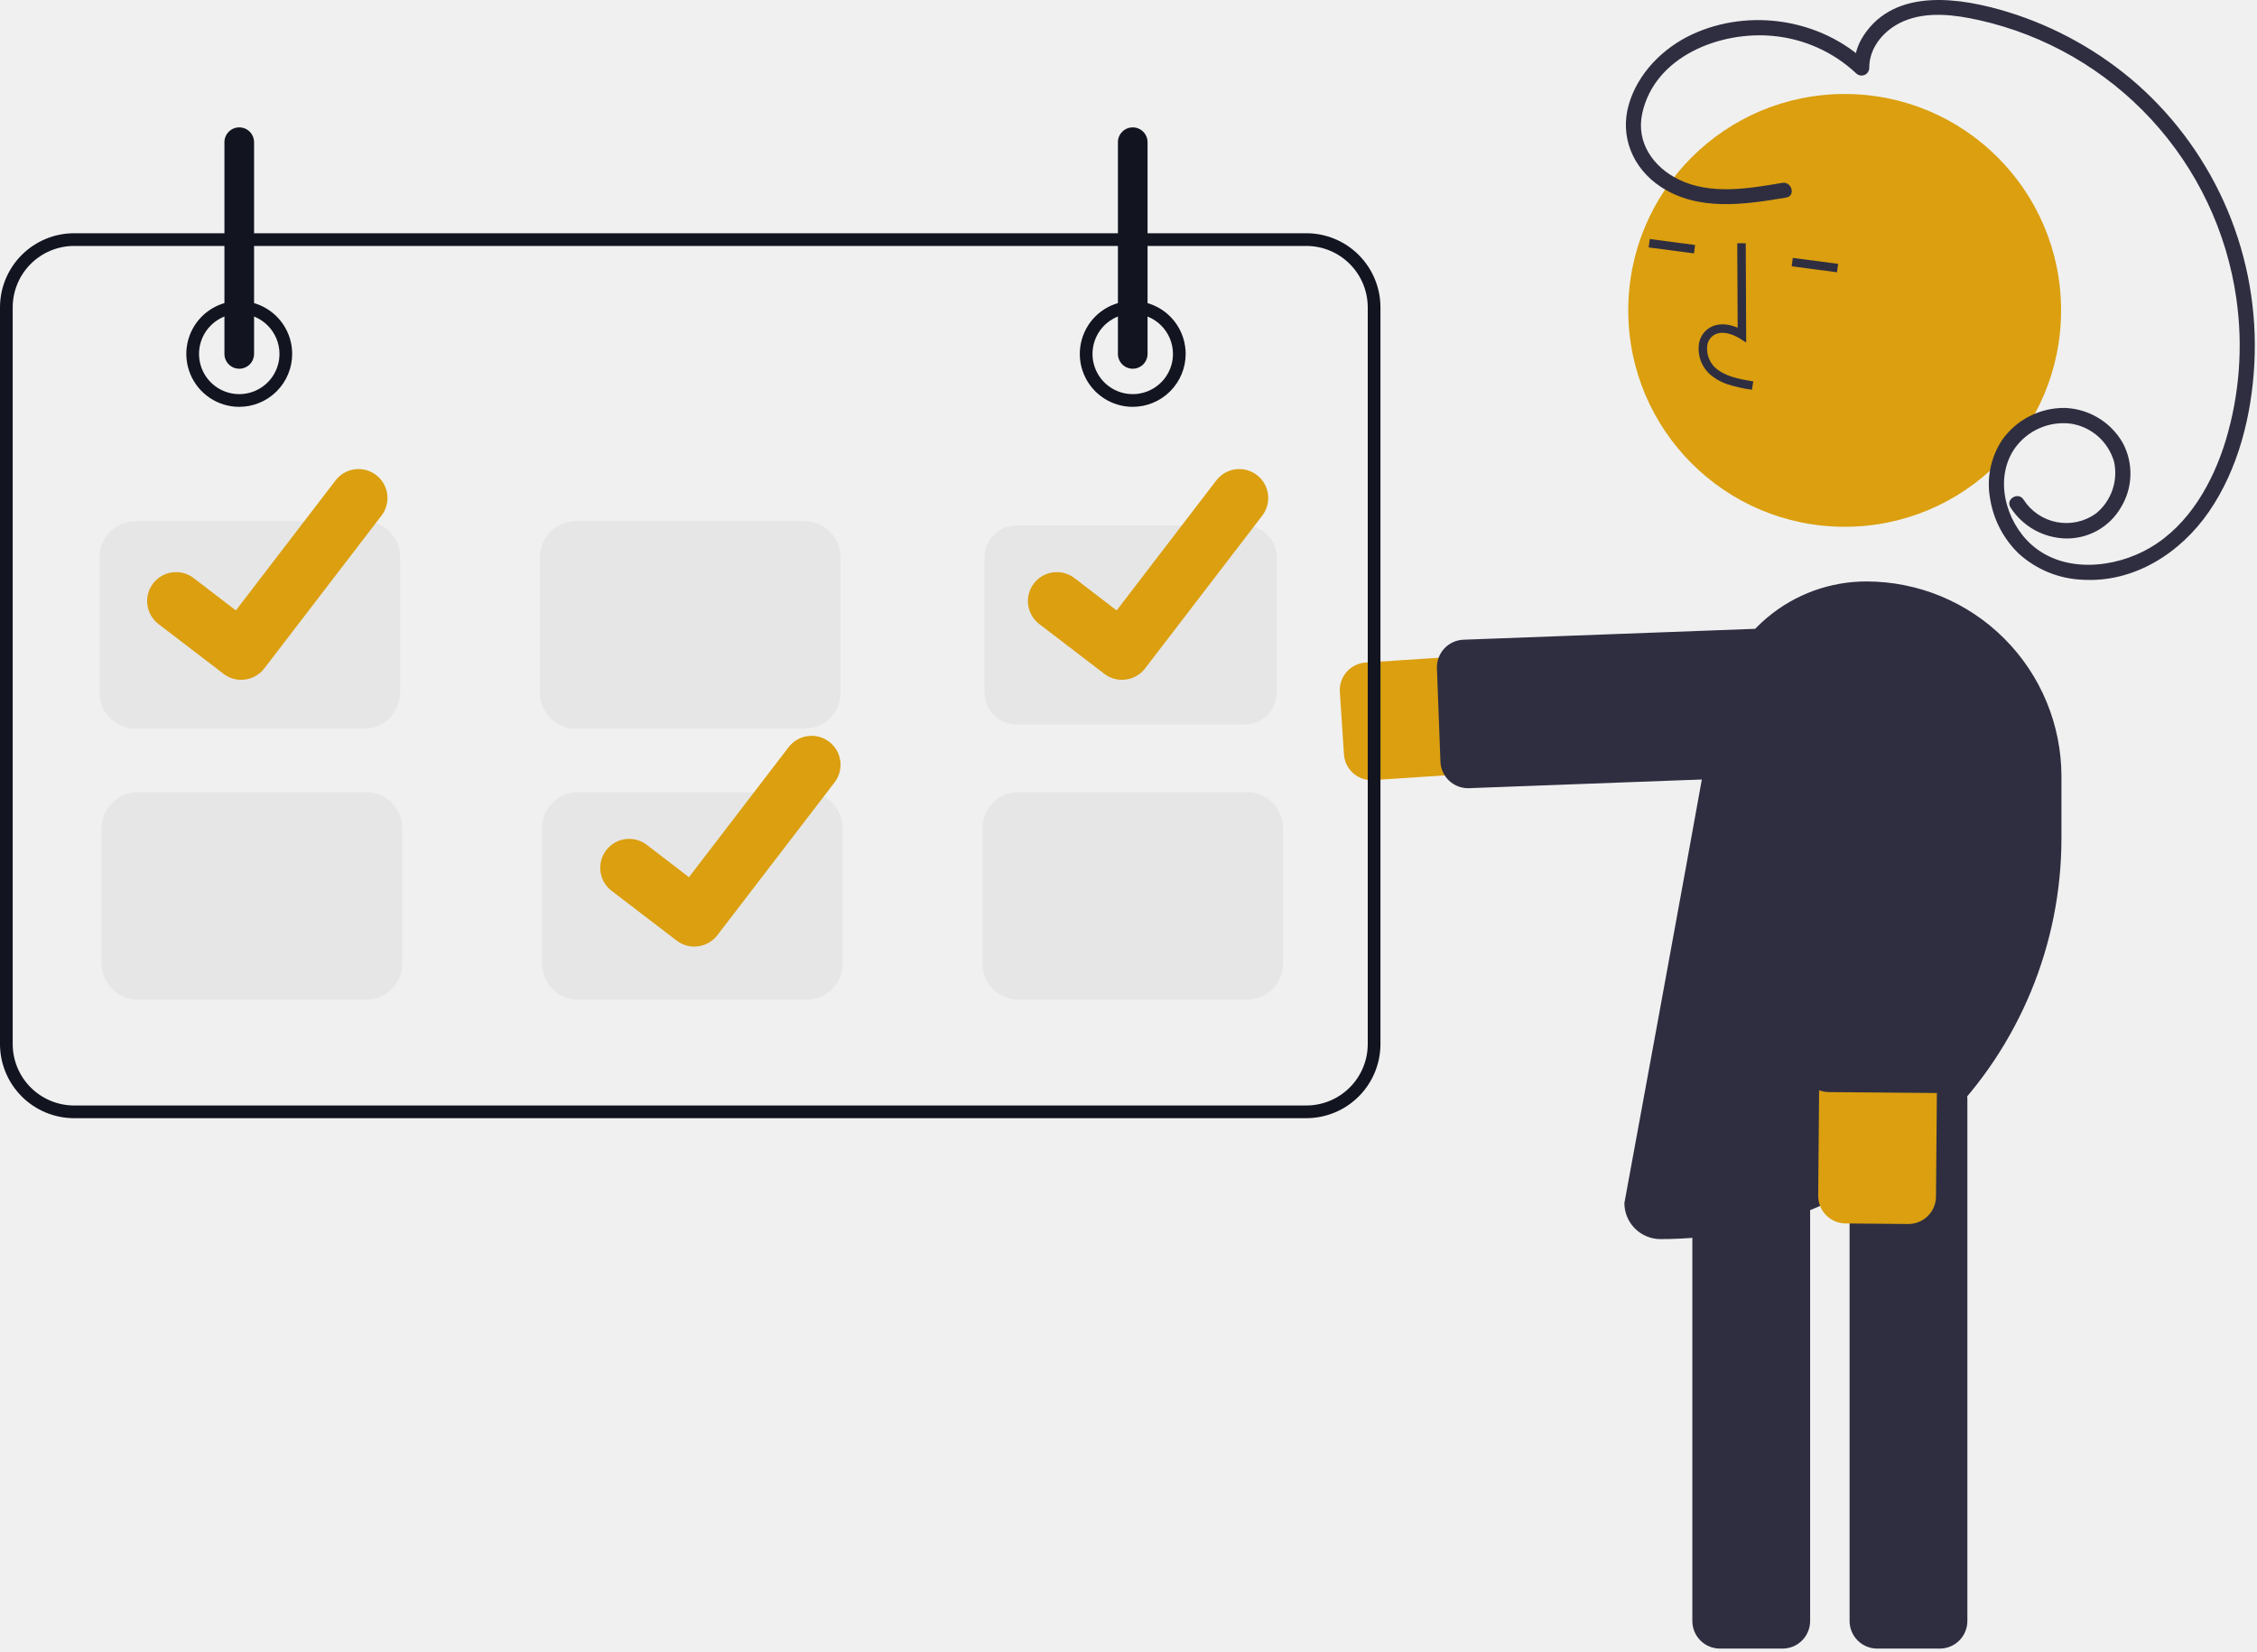
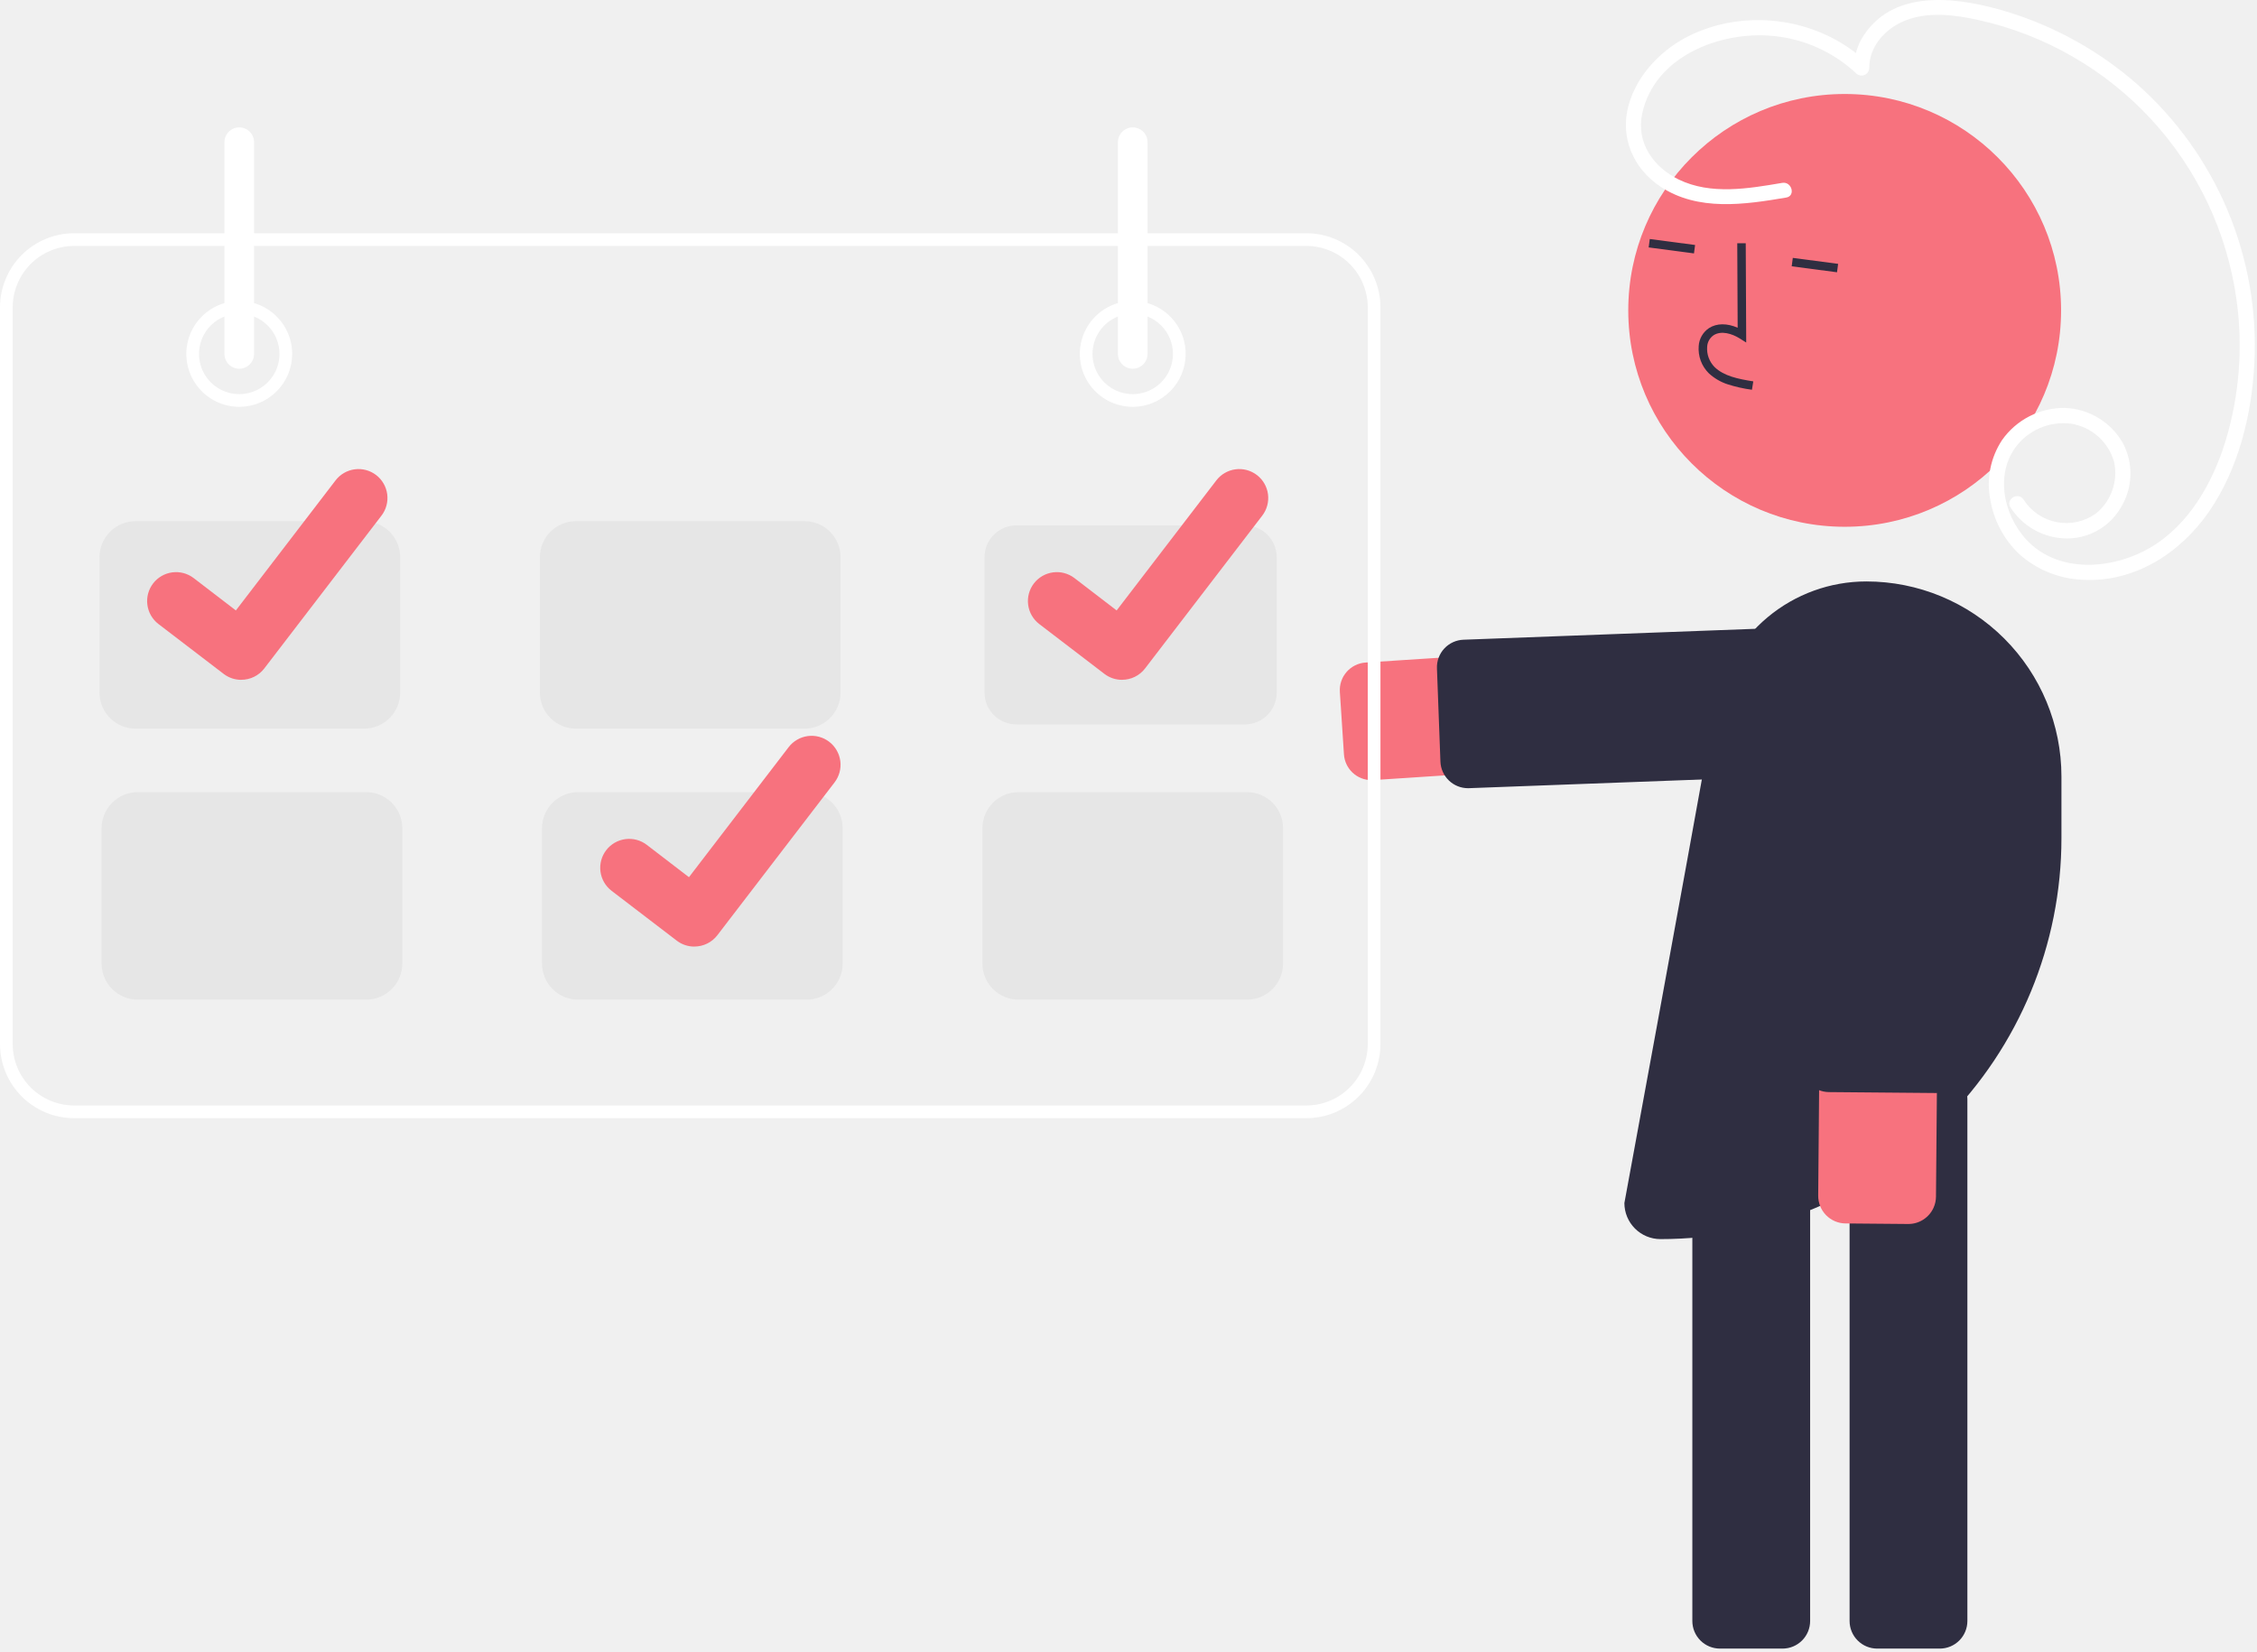
<svg xmlns="http://www.w3.org/2000/svg" width="533" height="390" viewBox="0 0 533 390" fill="none">
  <g clip-path="url(#clip0_7_2)">
-     <path d="M323.87 184.247C322.218 184.245 320.628 183.615 319.423 182.484C318.218 181.354 317.488 179.808 317.38 178.16L316.413 163.401C316.3 161.677 316.877 159.979 318.016 158.68C319.155 157.382 320.763 156.588 322.487 156.475L438.114 148.903C441.793 148.665 445.417 149.897 448.188 152.33C450.959 154.762 452.651 158.195 452.892 161.874C453.133 165.553 451.903 169.177 449.473 171.95C447.043 174.723 443.611 176.418 439.932 176.661L324.305 184.233C324.16 184.242 324.014 184.247 323.87 184.247Z" fill="#DB9F0F" />
+     <path d="M323.87 184.247C322.218 184.245 320.628 183.615 319.423 182.484C318.218 181.354 317.488 179.808 317.38 178.16L316.413 163.401C316.3 161.677 316.877 159.979 318.016 158.68C319.155 157.382 320.763 156.588 322.487 156.475L438.114 148.903C441.793 148.665 445.417 149.897 448.188 152.33C450.959 154.762 452.651 158.195 452.892 161.874C453.133 165.553 451.903 169.177 449.473 171.95C447.043 174.723 443.611 176.418 439.932 176.661L324.305 184.233C324.16 184.242 324.014 184.247 323.87 184.247Z" fill="#F7727E" />
    <path d="M346.67 186.15C344.985 186.147 343.367 185.493 342.155 184.324C340.942 183.155 340.228 181.562 340.163 179.879L339.34 157.836C339.308 156.981 339.444 156.128 339.742 155.326C340.04 154.524 340.492 153.789 341.074 153.162C341.656 152.535 342.356 152.029 343.133 151.672C343.911 151.316 344.751 151.116 345.605 151.084L440.689 147.53C442.415 147.466 444.096 148.09 445.362 149.265C446.629 150.44 447.376 152.07 447.441 153.796L448.265 175.84C448.297 176.695 448.16 177.547 447.862 178.349C447.565 179.151 447.112 179.886 446.53 180.513C445.948 181.14 445.249 181.647 444.471 182.003C443.694 182.36 442.854 182.56 441.999 182.592L346.916 186.145C346.834 186.149 346.751 186.15 346.67 186.15Z" fill="#2F2E41" />
    <path d="M458.092 389.352H443.301C441.574 389.35 439.919 388.663 438.698 387.442C437.477 386.221 436.79 384.565 436.788 382.838V259.569C436.79 257.842 437.477 256.186 438.698 254.965C439.919 253.744 441.574 253.057 443.301 253.055H458.092C459.819 253.057 461.474 253.744 462.695 254.965C463.916 256.186 464.603 257.842 464.605 259.569V382.838C464.603 384.565 463.916 386.221 462.695 387.442C461.474 388.663 459.819 389.35 458.092 389.352V389.352Z" fill="#2F2E41" />
    <path d="M420.957 389.352H406.167C404.44 389.35 402.784 388.663 401.563 387.442C400.342 386.221 399.655 384.565 399.653 382.838V259.569C399.655 257.842 400.342 256.186 401.563 254.965C402.784 253.744 404.44 253.057 406.167 253.055H420.957C422.684 253.057 424.339 253.744 425.561 254.965C426.782 256.186 427.469 257.842 427.47 259.569V382.838C427.469 384.565 426.782 386.221 425.561 387.442C424.339 388.663 422.684 389.35 420.957 389.352V389.352Z" fill="#2F2E41" />
-     <path d="M435.628 124.41C463.853 124.41 486.734 101.529 486.734 73.305C486.734 45.08 463.853 22.199 435.628 22.199C407.403 22.199 384.522 45.08 384.522 73.305C384.522 101.529 407.403 124.41 435.628 124.41Z" fill="#DB9F0F" />
+     <path d="M435.628 124.41C463.853 124.41 486.734 101.529 486.734 73.305C486.734 45.08 463.853 22.199 435.628 22.199C407.403 22.199 384.522 45.08 384.522 73.305C384.522 101.529 407.403 124.41 435.628 124.41Z" fill="#F7727E" />
    <path d="M407.965 90.754C406.321 90.214 404.812 89.328 403.539 88.156C402.695 87.319 402.045 86.308 401.634 85.193C401.222 84.079 401.059 82.888 401.156 81.703C401.21 80.86 401.458 80.04 401.881 79.308C402.304 78.576 402.89 77.951 403.594 77.484C405.422 76.311 407.866 76.308 410.355 77.404L410.26 57.453L412.264 57.444L412.375 80.898L410.831 79.927C409.04 78.803 406.483 78.011 404.676 79.171C404.23 79.477 403.86 79.882 403.595 80.355C403.331 80.827 403.179 81.354 403.152 81.895C403.084 82.777 403.207 83.663 403.513 84.494C403.819 85.324 404.3 86.078 404.923 86.706C407.136 88.82 410.365 89.481 414.047 90.072L413.729 92.05C411.773 91.791 409.844 91.357 407.965 90.754V90.754Z" fill="#2F2E41" />
    <path d="M389.602 56.448L389.34 58.434L400.041 59.847L400.303 57.861L389.602 56.448Z" fill="#2F2E41" />
    <path d="M423.379 60.905L423.116 62.892L433.817 64.305L434.08 62.318L423.379 60.905Z" fill="#2F2E41" />
    <path d="M392.123 292.642H392.123C389.865 292.64 387.7 291.741 386.103 290.145C384.506 288.548 383.608 286.383 383.606 284.125C383.606 284.125 397.185 210.447 404.945 167.264C406.453 158.867 410.865 151.267 417.409 145.794C423.953 140.32 432.213 137.321 440.744 137.321H440.744C452.964 137.321 464.683 142.175 473.324 150.816C481.965 159.457 486.819 171.176 486.819 183.396V197.946C486.819 223.061 476.843 247.147 459.084 264.906C441.325 282.665 417.238 292.642 392.123 292.642V292.642Z" fill="#2F2E41" />
-     <path d="M456.601 285.267C456.077 286.41 455.234 287.377 454.173 288.052C453.112 288.727 451.879 289.081 450.621 289.072L435.831 288.943C434.976 288.936 434.131 288.76 433.343 288.426C432.556 288.092 431.842 287.606 431.242 286.996C430.643 286.386 430.169 285.663 429.849 284.87C429.529 284.077 429.368 283.229 429.375 282.373L430.38 166.503C430.394 164.676 430.769 162.87 431.482 161.188C432.195 159.506 433.233 157.98 434.536 156.699C435.838 155.418 437.381 154.406 439.075 153.722C440.769 153.037 442.581 152.693 444.408 152.708C446.235 152.724 448.041 153.1 449.723 153.814C451.405 154.528 452.929 155.566 454.21 156.87C455.49 158.173 456.501 159.716 457.185 161.411C457.869 163.105 458.212 164.918 458.195 166.745L457.191 282.615C457.184 283.53 456.983 284.434 456.601 285.267Z" fill="#DB9F0F" />
+     <path d="M456.601 285.267C456.077 286.41 455.234 287.377 454.173 288.052C453.112 288.727 451.879 289.081 450.621 289.072L435.831 288.943C434.976 288.936 434.131 288.76 433.343 288.426C432.556 288.092 431.842 287.606 431.242 286.996C430.643 286.386 430.169 285.663 429.849 284.87C429.529 284.077 429.368 283.229 429.375 282.373L430.38 166.503C430.394 164.676 430.769 162.87 431.482 161.188C432.195 159.506 433.233 157.98 434.536 156.699C435.838 155.418 437.381 154.406 439.075 153.722C440.769 153.037 442.581 152.693 444.408 152.708C446.235 152.724 448.041 153.1 449.723 153.814C451.405 154.528 452.929 155.566 454.21 156.87C455.49 158.173 456.501 159.716 457.185 161.411C457.869 163.105 458.212 164.918 458.195 166.745L457.191 282.615C457.184 283.53 456.983 284.434 456.601 285.267Z" fill="#F7727E" />
    <path d="M463.135 254.334C462.611 255.477 461.768 256.445 460.707 257.12C459.646 257.795 458.412 258.149 457.155 258.139L431.893 257.92C430.166 257.903 428.517 257.202 427.307 255.97C426.096 254.739 425.424 253.077 425.437 251.35L426.262 156.204C426.269 155.349 426.445 154.503 426.779 153.716C427.113 152.929 427.599 152.215 428.209 151.615C428.819 151.016 429.542 150.542 430.335 150.222C431.128 149.901 431.976 149.74 432.831 149.748L458.093 149.966C458.948 149.974 459.794 150.15 460.581 150.484C461.368 150.818 462.082 151.304 462.682 151.914C463.281 152.524 463.755 153.246 464.075 154.039C464.396 154.832 464.557 155.681 464.549 156.536L463.725 251.682C463.717 252.598 463.517 253.502 463.135 254.334V254.334Z" fill="#2F2E41" />
-     <path d="M420.877 43.19C412.913 44.542 404.021 46.087 396.432 42.394C390.459 39.487 386.352 33.682 387.807 26.86C390.702 13.284 406.244 7.282 418.735 8.494C426.08 9.179 432.987 12.294 438.365 17.345C438.62 17.586 438.939 17.749 439.285 17.813C439.63 17.877 439.986 17.839 440.311 17.705C440.635 17.57 440.914 17.345 441.113 17.055C441.312 16.766 441.423 16.425 441.432 16.074C441.379 11.065 445.127 6.884 449.568 4.997C455.128 2.635 461.588 3.479 467.302 4.743C482.937 8.23 497.137 16.403 508.007 28.17C518.876 39.937 525.898 54.739 528.136 70.601C529.728 81.768 528.874 93.147 525.635 103.952C522.604 113.911 517.005 123.921 507.787 129.34C499.48 134.223 487.402 135.48 479.737 128.63C473.597 123.142 470.83 112.884 475.867 105.785C477.351 103.727 479.365 102.108 481.694 101.101C484.023 100.094 486.582 99.736 489.098 100.065C491.478 100.441 493.7 101.492 495.501 103.093C497.301 104.695 498.604 106.779 499.256 109.098C499.734 111.326 499.586 113.642 498.829 115.791C498.073 117.94 496.737 119.838 494.968 121.274C493.647 122.224 492.145 122.894 490.556 123.245C488.967 123.596 487.322 123.62 485.724 123.314C484.125 123.009 482.605 122.382 481.257 121.47C479.908 120.558 478.76 119.382 477.881 118.012C476.66 116.053 473.55 117.855 474.778 119.826C476.188 122.031 478.12 123.855 480.403 125.136C482.686 126.416 485.249 127.114 487.866 127.167C490.475 127.215 493.049 126.568 495.325 125.294C497.601 124.019 499.498 122.162 500.82 119.913C502.238 117.618 503.027 114.99 503.107 112.293C503.186 109.597 502.555 106.927 501.275 104.552C499.875 102.13 497.881 100.105 495.481 98.668C493.081 97.231 490.355 96.429 487.559 96.339C484.659 96.316 481.797 96.999 479.219 98.329C476.642 99.659 474.426 101.595 472.764 103.972C470.074 108.084 469.082 113.078 469.996 117.906C470.805 122.816 473.182 127.333 476.771 130.781C480.925 134.541 486.273 136.716 491.873 136.923C504.058 137.618 514.935 130.598 521.656 120.841C528.629 110.716 531.748 98.01 532.376 85.863C533.016 73.483 530.856 61.117 526.056 49.687C521.255 38.257 513.939 28.057 504.651 19.846C495.817 12.114 485.457 6.326 474.242 2.856C463.141 -0.545 447.641 -3.024 440.144 8.319C438.619 10.616 437.816 13.317 437.838 16.074L440.906 14.803C430.059 4.439 413.008 1.819 399.464 8.191C392.661 11.391 386.764 17.341 384.649 24.678C382.455 32.291 385.628 39.763 392.135 44.08C400.99 49.956 411.971 48.329 421.832 46.655C424.107 46.269 423.143 42.805 420.877 43.19V43.19Z" fill="#2F2E41" />
-     <path d="M308.5 264.084H17.5C12.86 264.078 8.412 262.233 5.131 258.952C1.851 255.671 0.005 251.223 0 246.584V72.584C0.005 67.944 1.851 63.496 5.131 60.215C8.412 56.934 12.86 55.089 17.5 55.084H308.5C313.14 55.089 317.588 56.934 320.869 60.215C324.149 63.496 325.995 67.944 326 72.584V246.584C325.995 251.223 324.149 255.671 320.869 258.952C317.588 262.233 313.14 264.078 308.5 264.084ZM17.5 58.084C13.656 58.088 9.97 59.617 7.252 62.335C4.534 65.054 3.004 68.739 3 72.584V246.584C3.004 250.428 4.534 254.113 7.252 256.832C9.97 259.55 13.656 261.079 17.5 261.084H308.5C312.344 261.079 316.03 259.55 318.748 256.832C321.466 254.113 322.996 250.428 323 246.584V72.584C322.996 68.739 321.466 65.054 318.748 62.335C316.03 59.617 312.344 58.088 308.5 58.084H17.5Z" fill="#121420" />
-     <path d="M56.5 96.084C54.028 96.084 51.611 95.35 49.555 93.977C47.5 92.603 45.898 90.651 44.952 88.367C44.005 86.083 43.758 83.57 44.24 81.145C44.722 78.72 45.913 76.493 47.661 74.745C49.409 72.997 51.637 71.806 54.061 71.324C56.486 70.841 58.999 71.089 61.284 72.035C63.568 72.981 65.52 74.583 66.893 76.639C68.267 78.695 69 81.111 69 83.584C68.996 86.898 67.678 90.075 65.335 92.418C62.991 94.762 59.814 96.08 56.5 96.084V96.084ZM56.5 74.084C54.621 74.084 52.784 74.641 51.222 75.685C49.66 76.728 48.442 78.212 47.723 79.948C47.004 81.684 46.816 83.594 47.182 85.437C47.549 87.28 48.454 88.972 49.782 90.301C51.111 91.63 52.804 92.534 54.647 92.901C56.489 93.268 58.4 93.079 60.136 92.36C61.871 91.641 63.355 90.424 64.399 88.862C65.443 87.299 66 85.463 66 83.584C65.997 81.065 64.995 78.65 63.214 76.869C61.433 75.088 59.019 74.086 56.5 74.084Z" fill="#121420" />
-     <path d="M267.5 96.084C265.028 96.084 262.611 95.35 260.555 93.977C258.5 92.603 256.898 90.651 255.951 88.367C255.005 86.083 254.758 83.57 255.24 81.145C255.723 78.72 256.913 76.493 258.661 74.745C260.409 72.997 262.637 71.806 265.061 71.324C267.486 70.841 269.999 71.089 272.284 72.035C274.568 72.981 276.52 74.583 277.893 76.639C279.267 78.695 280 81.111 280 83.584C279.996 86.898 278.678 90.075 276.335 92.418C273.991 94.762 270.814 96.08 267.5 96.084V96.084ZM267.5 74.084C265.621 74.084 263.784 74.641 262.222 75.685C260.66 76.728 259.442 78.212 258.723 79.948C258.004 81.684 257.816 83.594 258.183 85.437C258.549 87.28 259.454 88.972 260.782 90.301C262.111 91.63 263.804 92.534 265.647 92.901C267.489 93.268 269.4 93.079 271.136 92.36C272.871 91.641 274.355 90.424 275.399 88.862C276.443 87.299 277 85.463 277 83.584C276.997 81.065 275.995 78.65 274.214 76.869C272.433 75.088 270.019 74.086 267.5 74.084V74.084Z" fill="#121420" />
+     <path d="M420.877 43.19C412.913 44.542 404.021 46.087 396.432 42.394C390.459 39.487 386.352 33.682 387.807 26.86C390.702 13.284 406.244 7.282 418.735 8.494C426.08 9.179 432.987 12.294 438.365 17.345C438.62 17.586 438.939 17.749 439.285 17.813C439.63 17.877 439.986 17.839 440.311 17.705C440.635 17.57 440.914 17.345 441.113 17.055C441.312 16.766 441.423 16.425 441.432 16.074C441.379 11.065 445.127 6.884 449.568 4.997C455.128 2.635 461.588 3.479 467.302 4.743C482.937 8.23 497.137 16.403 508.007 28.17C518.876 39.937 525.898 54.739 528.136 70.601C529.728 81.768 528.874 93.147 525.635 103.952C522.604 113.911 517.005 123.921 507.787 129.34C499.48 134.223 487.402 135.48 479.737 128.63C473.597 123.142 470.83 112.884 475.867 105.785C477.351 103.727 479.365 102.108 481.694 101.101C484.023 100.094 486.582 99.736 489.098 100.065C491.478 100.441 493.7 101.492 495.501 103.093C497.301 104.695 498.604 106.779 499.256 109.098C499.734 111.326 499.586 113.642 498.829 115.791C498.073 117.94 496.737 119.838 494.968 121.274C493.647 122.224 492.145 122.894 490.556 123.245C488.967 123.596 487.322 123.62 485.724 123.314C484.125 123.009 482.605 122.382 481.257 121.47C479.908 120.558 478.76 119.382 477.881 118.012C476.66 116.053 473.55 117.855 474.778 119.826C476.188 122.031 478.12 123.855 480.403 125.136C482.686 126.416 485.249 127.114 487.866 127.167C490.475 127.215 493.049 126.568 495.325 125.294C497.601 124.019 499.498 122.162 500.82 119.913C502.238 117.618 503.027 114.99 503.107 112.293C503.186 109.597 502.555 106.927 501.275 104.552C499.875 102.13 497.881 100.105 495.481 98.668C493.081 97.231 490.355 96.429 487.559 96.339C484.659 96.316 481.797 96.999 479.219 98.329C476.642 99.659 474.426 101.595 472.764 103.972C470.074 108.084 469.082 113.078 469.996 117.906C470.805 122.816 473.182 127.333 476.771 130.781C480.925 134.541 486.273 136.716 491.873 136.923C504.058 137.618 514.935 130.598 521.656 120.841C528.629 110.716 531.748 98.01 532.376 85.863C533.016 73.483 530.856 61.117 526.056 49.687C521.255 38.257 513.939 28.057 504.651 19.846C495.817 12.114 485.457 6.326 474.242 2.856C463.141 -0.545 447.641 -3.024 440.144 8.319C438.619 10.616 437.816 13.317 437.838 16.074L440.906 14.803C430.059 4.439 413.008 1.819 399.464 8.191C392.661 11.391 386.764 17.341 384.649 24.678C382.455 32.291 385.628 39.763 392.135 44.08C400.99 49.956 411.971 48.329 421.832 46.655C424.107 46.269 423.143 42.805 420.877 43.19V43.19Z" fill="white" />
+     <path d="M308.5 264.084H17.5C12.86 264.078 8.412 262.233 5.131 258.952C1.851 255.671 0.005 251.223 0 246.584V72.584C0.005 67.944 1.851 63.496 5.131 60.215C8.412 56.934 12.86 55.089 17.5 55.084H308.5C313.14 55.089 317.588 56.934 320.869 60.215C324.149 63.496 325.995 67.944 326 72.584V246.584C325.995 251.223 324.149 255.671 320.869 258.952C317.588 262.233 313.14 264.078 308.5 264.084ZM17.5 58.084C13.656 58.088 9.97 59.617 7.252 62.335C4.534 65.054 3.004 68.739 3 72.584V246.584C3.004 250.428 4.534 254.113 7.252 256.832C9.97 259.55 13.656 261.079 17.5 261.084H308.5C312.344 261.079 316.03 259.55 318.748 256.832C321.466 254.113 322.996 250.428 323 246.584V72.584C322.996 68.739 321.466 65.054 318.748 62.335C316.03 59.617 312.344 58.088 308.5 58.084H17.5Z" fill="white" />
+     <path d="M56.5 96.084C54.028 96.084 51.611 95.35 49.555 93.977C47.5 92.603 45.898 90.651 44.952 88.367C44.005 86.083 43.758 83.57 44.24 81.145C44.722 78.72 45.913 76.493 47.661 74.745C49.409 72.997 51.637 71.806 54.061 71.324C56.486 70.841 58.999 71.089 61.284 72.035C63.568 72.981 65.52 74.583 66.893 76.639C68.267 78.695 69 81.111 69 83.584C68.996 86.898 67.678 90.075 65.335 92.418C62.991 94.762 59.814 96.08 56.5 96.084V96.084ZM56.5 74.084C54.621 74.084 52.784 74.641 51.222 75.685C49.66 76.728 48.442 78.212 47.723 79.948C47.004 81.684 46.816 83.594 47.182 85.437C47.549 87.28 48.454 88.972 49.782 90.301C51.111 91.63 52.804 92.534 54.647 92.901C56.489 93.268 58.4 93.079 60.136 92.36C61.871 91.641 63.355 90.424 64.399 88.862C65.443 87.299 66 85.463 66 83.584C65.997 81.065 64.995 78.65 63.214 76.869C61.433 75.088 59.019 74.086 56.5 74.084Z" fill="white" />
+     <path d="M267.5 96.084C265.028 96.084 262.611 95.35 260.555 93.977C258.5 92.603 256.898 90.651 255.951 88.367C255.005 86.083 254.758 83.57 255.24 81.145C255.723 78.72 256.913 76.493 258.661 74.745C260.409 72.997 262.637 71.806 265.061 71.324C267.486 70.841 269.999 71.089 272.284 72.035C274.568 72.981 276.52 74.583 277.893 76.639C279.267 78.695 280 81.111 280 83.584C279.996 86.898 278.678 90.075 276.335 92.418C273.991 94.762 270.814 96.08 267.5 96.084V96.084ZM267.5 74.084C265.621 74.084 263.784 74.641 262.222 75.685C260.66 76.728 259.442 78.212 258.723 79.948C258.004 81.684 257.816 83.594 258.183 85.437C258.549 87.28 259.454 88.972 260.782 90.301C262.111 91.63 263.804 92.534 265.647 92.901C267.489 93.268 269.4 93.079 271.136 92.36C272.871 91.641 274.355 90.424 275.399 88.862C276.443 87.299 277 85.463 277 83.584C276.997 81.065 275.995 78.65 274.214 76.869C272.433 75.088 270.019 74.086 267.5 74.084V74.084Z" fill="white" />
    <path d="M86 172.084H32C29.747 172.081 27.586 171.185 25.993 169.591C24.399 167.998 23.503 165.837 23.5 163.584V131.584C23.503 129.33 24.399 127.17 25.993 125.576C27.586 123.983 29.747 123.086 32 123.084H86C88.254 123.086 90.414 123.983 92.007 125.576C93.601 127.17 94.497 129.33 94.5 131.584V163.584C94.497 165.837 93.601 167.998 92.007 169.591C90.414 171.185 88.254 172.081 86 172.084V172.084Z" fill="#E6E6E6" />
    <path d="M190 172.084H136C133.746 172.081 131.586 171.185 129.993 169.591C128.399 167.998 127.503 165.837 127.5 163.584V131.584C127.503 129.33 128.399 127.17 129.993 125.576C131.586 123.983 133.746 123.086 136 123.084H190C192.254 123.086 194.414 123.983 196.007 125.576C197.601 127.17 198.497 129.33 198.5 131.584V163.584C198.497 165.837 197.601 167.998 196.007 169.591C194.414 171.185 192.254 172.081 190 172.084V172.084Z" fill="#E6E6E6" />
    <path d="M240 124.084C238.012 124.086 236.105 124.877 234.699 126.283C233.293 127.689 232.502 129.595 232.5 131.584V163.584C232.502 165.572 233.293 167.478 234.699 168.884C236.105 170.291 238.012 171.081 240 171.084H294C295.988 171.081 297.895 170.291 299.301 168.884C300.707 167.478 301.498 165.572 301.5 163.584V131.584C301.498 129.595 300.707 127.689 299.301 126.283C297.895 124.877 295.988 124.086 294 124.084H240Z" fill="#E6E6E6" />
    <path d="M86.5 236.084H32.5C30.247 236.081 28.086 235.185 26.493 233.591C24.899 231.998 24.003 229.837 24 227.584V195.584C24.003 193.33 24.899 191.17 26.493 189.576C28.086 187.983 30.247 187.086 32.5 187.084H86.5C88.754 187.086 90.914 187.983 92.507 189.576C94.101 191.17 94.997 193.33 95 195.584V227.584C94.997 229.837 94.101 231.998 92.507 233.591C90.914 235.185 88.754 236.081 86.5 236.084V236.084Z" fill="#E6E6E6" />
    <path d="M190.5 236.084H136.5C134.246 236.081 132.086 235.185 130.493 233.591C128.899 231.998 128.003 229.837 128 227.584V195.584C128.003 193.33 128.899 191.17 130.493 189.576C132.086 187.983 134.246 187.086 136.5 187.084H190.5C192.754 187.086 194.914 187.983 196.507 189.576C198.101 191.17 198.997 193.33 199 195.584V227.584C198.997 229.837 198.101 231.998 196.507 233.591C194.914 235.185 192.754 236.081 190.5 236.084V236.084Z" fill="#E6E6E6" />
    <path d="M294.5 236.084H240.5C238.246 236.081 236.086 235.185 234.493 233.591C232.899 231.998 232.003 229.837 232 227.584V195.584C232.003 193.33 232.899 191.17 234.493 189.576C236.086 187.983 238.246 187.086 240.5 187.084H294.5C296.754 187.086 298.914 187.983 300.507 189.576C302.101 191.17 302.997 193.33 303 195.584V227.584C302.997 229.837 302.101 231.998 300.507 233.591C298.914 235.185 296.754 236.081 294.5 236.084V236.084Z" fill="#E6E6E6" />
-     <path d="M56.5 87.084C55.572 87.082 54.682 86.713 54.026 86.057C53.37 85.401 53.001 84.511 53 83.584V33.584C53 32.655 53.369 31.765 54.025 31.109C54.681 30.452 55.572 30.084 56.5 30.084C57.428 30.084 58.319 30.452 58.975 31.109C59.631 31.765 60 32.655 60 33.584V83.584C59.999 84.511 59.63 85.401 58.974 86.057C58.318 86.713 57.428 87.082 56.5 87.084V87.084Z" fill="#121420" />
-     <path d="M267.5 87.084C266.572 87.082 265.683 86.713 265.026 86.057C264.37 85.401 264.001 84.511 264 83.584V33.584C264 32.655 264.369 31.765 265.025 31.109C265.682 30.452 266.572 30.084 267.5 30.084C268.428 30.084 269.318 30.452 269.975 31.109C270.631 31.765 271 32.655 271 33.584V83.584C270.999 84.511 270.63 85.401 269.974 86.057C269.317 86.713 268.428 87.082 267.5 87.084V87.084Z" fill="#121420" />
-     <path d="M56.959 160.555C55.486 160.557 54.053 160.081 52.875 159.198L52.802 159.143L37.422 147.377C35.983 146.274 35.041 144.645 34.804 142.848C34.566 141.051 35.053 139.233 36.156 137.794C37.259 136.356 38.888 135.414 40.685 135.177C42.482 134.939 44.3 135.425 45.739 136.528L55.701 144.168L79.243 113.455C79.788 112.743 80.469 112.146 81.246 111.697C82.023 111.248 82.881 110.956 83.77 110.839C84.66 110.721 85.564 110.78 86.43 111.012C87.297 111.244 88.11 111.644 88.822 112.19L88.824 112.191L88.678 112.394L88.828 112.191C90.264 113.296 91.204 114.924 91.441 116.721C91.678 118.517 91.192 120.334 90.091 121.772L62.401 157.881C61.761 158.713 60.937 159.386 59.994 159.849C59.051 160.311 58.015 160.55 56.965 160.547L56.959 160.555Z" fill="#DB9F0F" />
-     <path d="M163.959 223.555C162.486 223.557 161.053 223.081 159.875 222.198L159.802 222.143L144.421 210.377C142.983 209.274 142.041 207.645 141.804 205.848C141.566 204.051 142.053 202.233 143.156 200.794C144.258 199.356 145.888 198.414 147.685 198.177C149.482 197.939 151.3 198.425 152.739 199.528L162.701 207.168L186.243 176.455C186.788 175.743 187.469 175.146 188.246 174.697C189.023 174.248 189.881 173.956 190.77 173.839C191.659 173.721 192.563 173.78 193.43 174.012C194.297 174.244 195.109 174.644 195.822 175.19L195.824 175.192L195.677 175.394L195.827 175.192C197.264 176.296 198.204 177.924 198.441 179.721C198.678 181.517 198.192 183.334 197.091 184.773L169.401 220.881C168.761 221.713 167.937 222.386 166.994 222.849C166.051 223.311 165.015 223.55 163.965 223.547L163.959 223.555Z" fill="#DB9F0F" />
-     <path d="M264.959 160.555C263.486 160.557 262.053 160.081 260.875 159.198L260.802 159.143L245.421 147.377C243.983 146.274 243.041 144.645 242.804 142.848C242.566 141.051 243.053 139.233 244.156 137.794C245.258 136.356 246.888 135.414 248.685 135.177C250.482 134.939 252.3 135.425 253.739 136.528L263.701 144.168L287.243 113.455C287.788 112.743 288.469 112.146 289.246 111.697C290.023 111.248 290.881 110.956 291.77 110.839C292.659 110.721 293.563 110.78 294.43 111.012C295.297 111.244 296.109 111.644 296.822 112.19L296.824 112.191L296.677 112.394L296.827 112.191C298.264 113.296 299.204 114.924 299.441 116.721C299.678 118.517 299.192 120.334 298.091 121.772L270.401 157.881C269.761 158.713 268.937 159.386 267.994 159.849C267.051 160.311 266.015 160.55 264.965 160.547L264.959 160.555Z" fill="#DB9F0F" />
+     <path d="M56.5 87.084C55.572 87.082 54.682 86.713 54.026 86.057C53.37 85.401 53.001 84.511 53 83.584V33.584C53 32.655 53.369 31.765 54.025 31.109C54.681 30.452 55.572 30.084 56.5 30.084C57.428 30.084 58.319 30.452 58.975 31.109C59.631 31.765 60 32.655 60 33.584V83.584C59.999 84.511 59.63 85.401 58.974 86.057C58.318 86.713 57.428 87.082 56.5 87.084V87.084Z" fill="white" />
+     <path d="M267.5 87.084C266.572 87.082 265.683 86.713 265.026 86.057C264.37 85.401 264.001 84.511 264 83.584V33.584C264 32.655 264.369 31.765 265.025 31.109C265.682 30.452 266.572 30.084 267.5 30.084C268.428 30.084 269.318 30.452 269.975 31.109C270.631 31.765 271 32.655 271 33.584V83.584C270.999 84.511 270.63 85.401 269.974 86.057C269.317 86.713 268.428 87.082 267.5 87.084V87.084Z" fill="white" />
+     <path d="M56.959 160.555C55.486 160.557 54.053 160.081 52.875 159.198L52.802 159.143L37.421 147.377C35.983 146.274 35.041 144.645 34.804 142.848C34.566 141.051 35.053 139.233 36.156 137.794C37.259 136.356 38.888 135.414 40.685 135.177C42.482 134.939 44.3 135.425 45.739 136.528L55.701 144.168L79.243 113.455C79.788 112.743 80.469 112.146 81.246 111.697C82.023 111.248 82.881 110.956 83.77 110.839C84.66 110.721 85.564 110.78 86.43 111.012C87.297 111.244 88.11 111.644 88.822 112.19L88.824 112.191L88.677 112.394L88.828 112.191C90.264 113.296 91.204 114.924 91.441 116.721C91.678 118.517 91.192 120.334 90.091 121.772L62.401 157.881C61.761 158.713 60.937 159.386 59.994 159.849C59.051 160.311 58.015 160.55 56.965 160.547L56.959 160.555Z" fill="#F7727E" />
+     <path d="M163.959 223.555C162.486 223.557 161.053 223.081 159.875 222.198L159.802 222.143L144.421 210.377C142.983 209.274 142.041 207.645 141.804 205.848C141.566 204.051 142.053 202.233 143.156 200.794C144.258 199.356 145.888 198.414 147.685 198.177C149.482 197.939 151.3 198.425 152.739 199.528L162.701 207.168L186.243 176.455C186.788 175.743 187.469 175.146 188.246 174.697C189.023 174.248 189.881 173.956 190.77 173.839C191.659 173.721 192.563 173.78 193.43 174.012C194.297 174.244 195.109 174.644 195.822 175.19L195.824 175.192L195.677 175.394L195.827 175.192C197.264 176.296 198.204 177.924 198.441 179.721C198.678 181.517 198.192 183.334 197.091 184.773L169.401 220.881C168.761 221.713 167.937 222.386 166.994 222.849C166.051 223.311 165.015 223.55 163.965 223.547L163.959 223.555Z" fill="#F7727E" />
+     <path d="M264.959 160.555C263.486 160.557 262.053 160.081 260.875 159.198L260.802 159.143L245.421 147.377C243.983 146.274 243.041 144.645 242.804 142.848C242.566 141.051 243.053 139.233 244.156 137.794C245.258 136.356 246.888 135.414 248.685 135.177C250.482 134.939 252.3 135.425 253.739 136.528L263.701 144.168L287.243 113.455C287.788 112.743 288.469 112.146 289.246 111.697C290.023 111.248 290.881 110.956 291.77 110.839C292.659 110.721 293.563 110.78 294.43 111.012C295.297 111.244 296.109 111.644 296.822 112.19L296.824 112.191L296.677 112.394L296.827 112.191C298.264 113.296 299.204 114.924 299.441 116.721C299.678 118.517 299.192 120.334 298.091 121.772L270.401 157.881C269.761 158.713 268.937 159.386 267.994 159.849C267.051 160.311 266.015 160.55 264.965 160.547L264.959 160.555Z" fill="#F7727E" />
  </g>
  <defs>
    <clipPath id="clip0_7_2">
      <rect width="532.485" height="389.352" fill="white" />
    </clipPath>
  </defs>
</svg>
